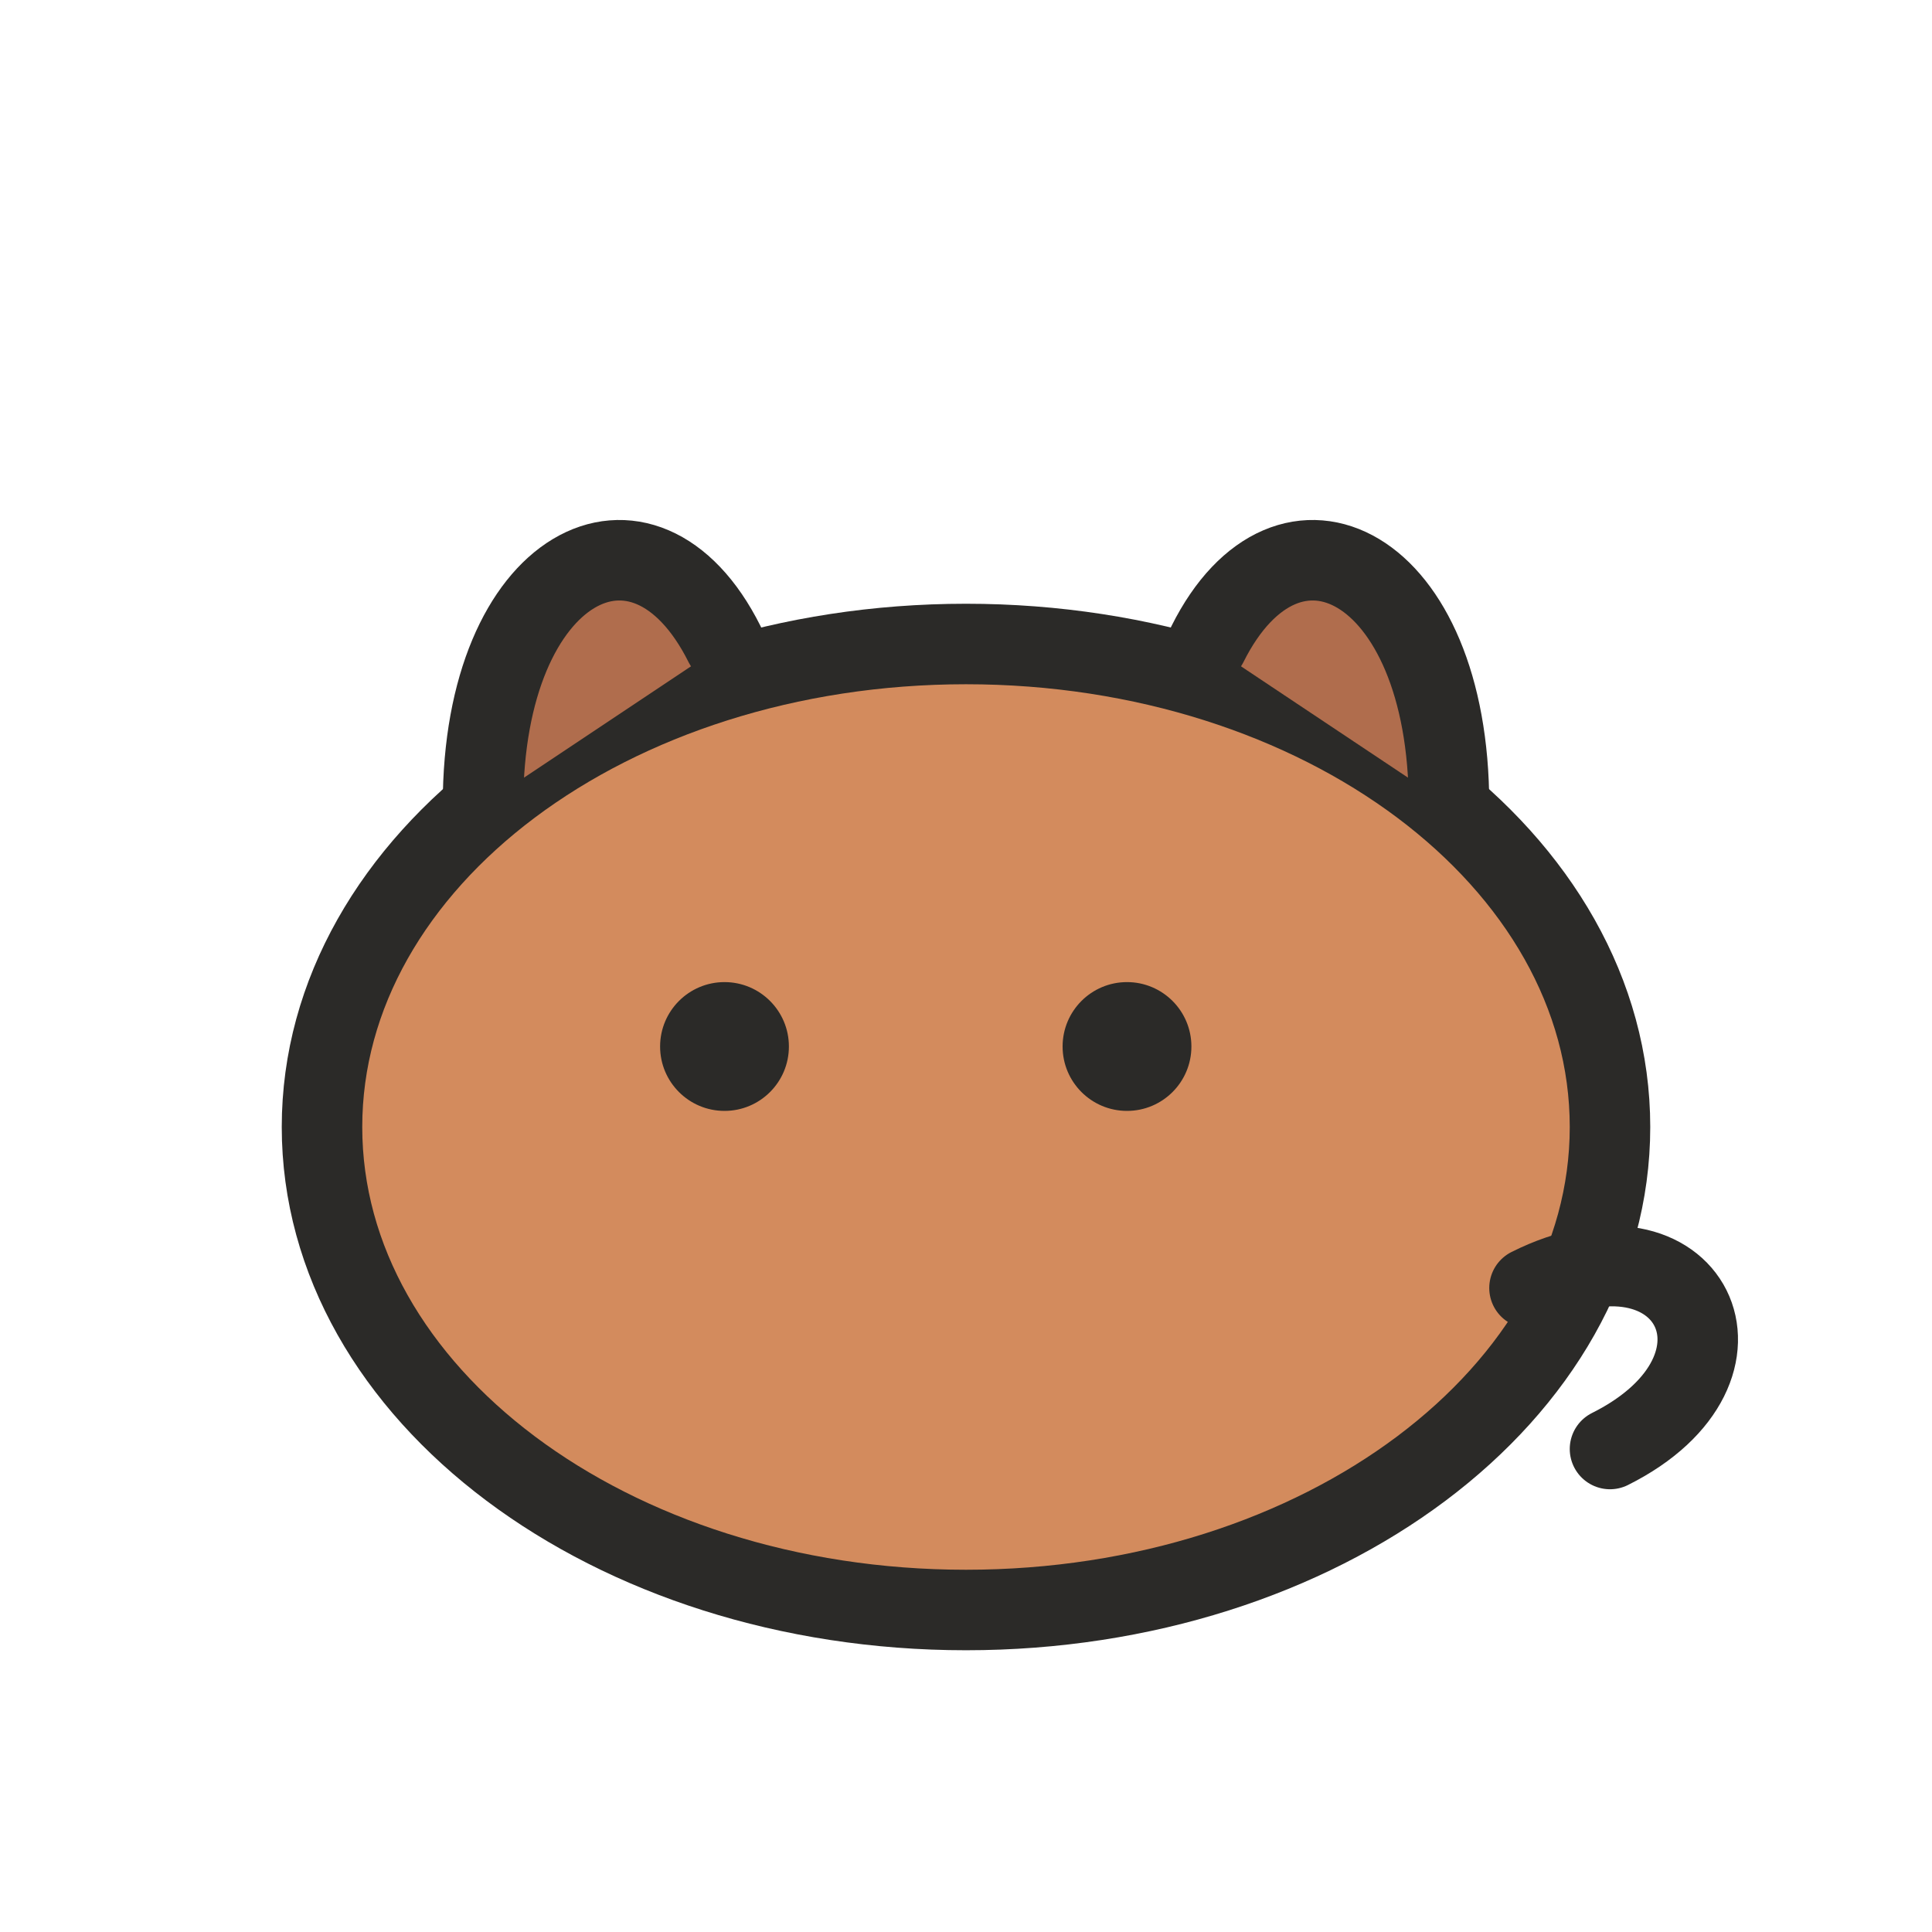
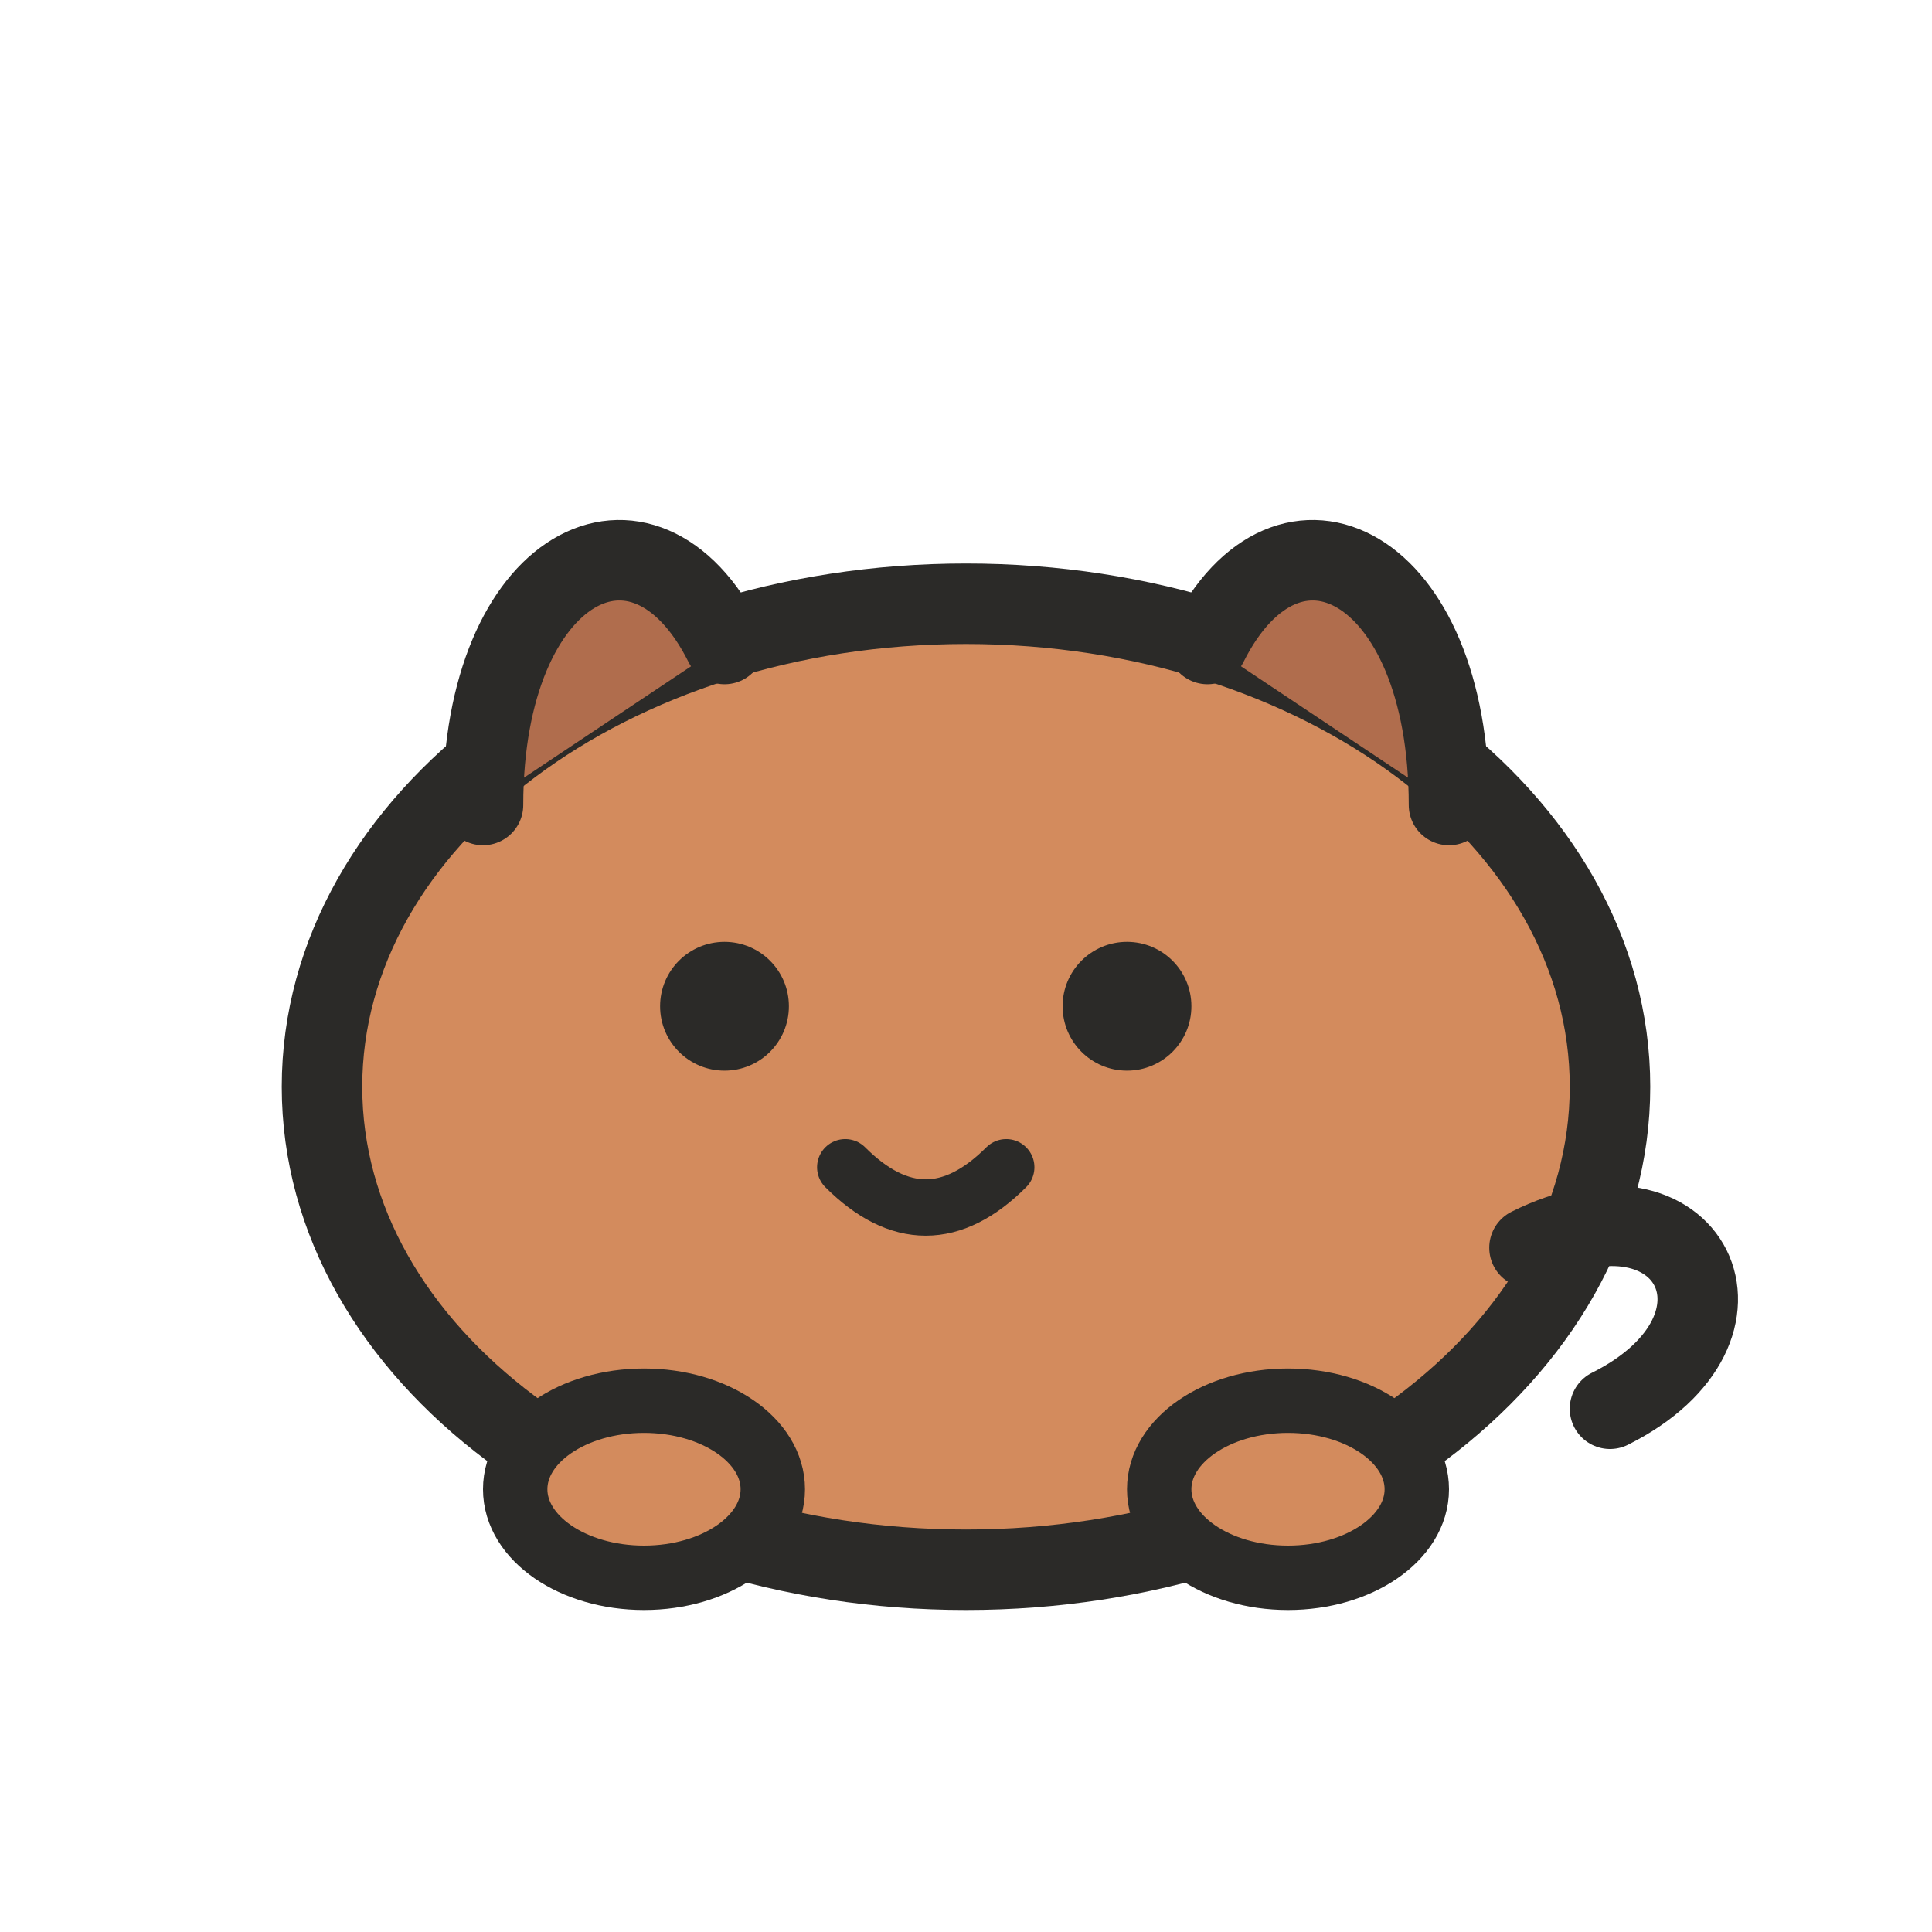
<svg xmlns="http://www.w3.org/2000/svg" width="72" height="72" viewBox="0 0 48 48" fill="none">
-   <ellipse cx="24" cy="28" rx="16" ry="12" fill="#D38B5D" stroke="#2B2A28" stroke-width="2" stroke-linejoin="round" />
-   <path d="M12 20 C12 14 16 12 18 16" fill="#B06D4D" stroke="#2B2A28" stroke-width="2" stroke-linecap="round" stroke-linejoin="round" />
-   <path d="M36 20 C36 14 32 12 30 16" fill="#B06D4D" stroke="#2B2A28" stroke-width="2" stroke-linecap="round" stroke-linejoin="round" />
-   <circle cx="18" cy="26" r="1.6" fill="#2B2A28" />
-   <circle cx="28" cy="26" r="1.6" fill="#2B2A28" />
-   <path d="M38 32 C42 30 44 34 40 36" fill="none" stroke="#2B2A28" stroke-width="2" stroke-linecap="round" />
+   <ellipse id="body" cx="24" cy="27" rx="16" ry="12" fill="#D38B5D" stroke="#2B2A28" stroke-width="2" stroke-linejoin="round" />
+   <path id="ear-l" d="M12 20 C12 14 16 12 18 16" fill="#B06D4D" stroke="#2B2A28" stroke-width="2" stroke-linecap="round" stroke-linejoin="round" />
+   <path id="ear-r" d="M36 20 C36 14 32 12 30 16" fill="#B06D4D" stroke="#2B2A28" stroke-width="2" stroke-linecap="round" stroke-linejoin="round" />
+   <ellipse id="leg-l" cx="16" cy="37" rx="3.2" ry="2.2" fill="#D38B5D" stroke="#2B2A28" stroke-width="1.6" />
+   <ellipse id="leg-r" cx="32" cy="37" rx="3.2" ry="2.2" fill="#D38B5D" stroke="#2B2A28" stroke-width="1.6" />
+   <circle id="eye-l" cx="18" cy="25" r="1.6" fill="#2B2A28" />
+   <circle id="eye-r" cx="28" cy="25" r="1.6" fill="#2B2A28" />
+   <path id="mouth" d="M21 29 Q23 31 25 29" fill="none" stroke="#2B2A28" stroke-width="1.4" stroke-linecap="round" />
+   <path id="tail" d="M38 31 C42 29 44 33 40 35" fill="none" stroke="#2B2A28" stroke-width="2" stroke-linecap="round" />
</svg>
